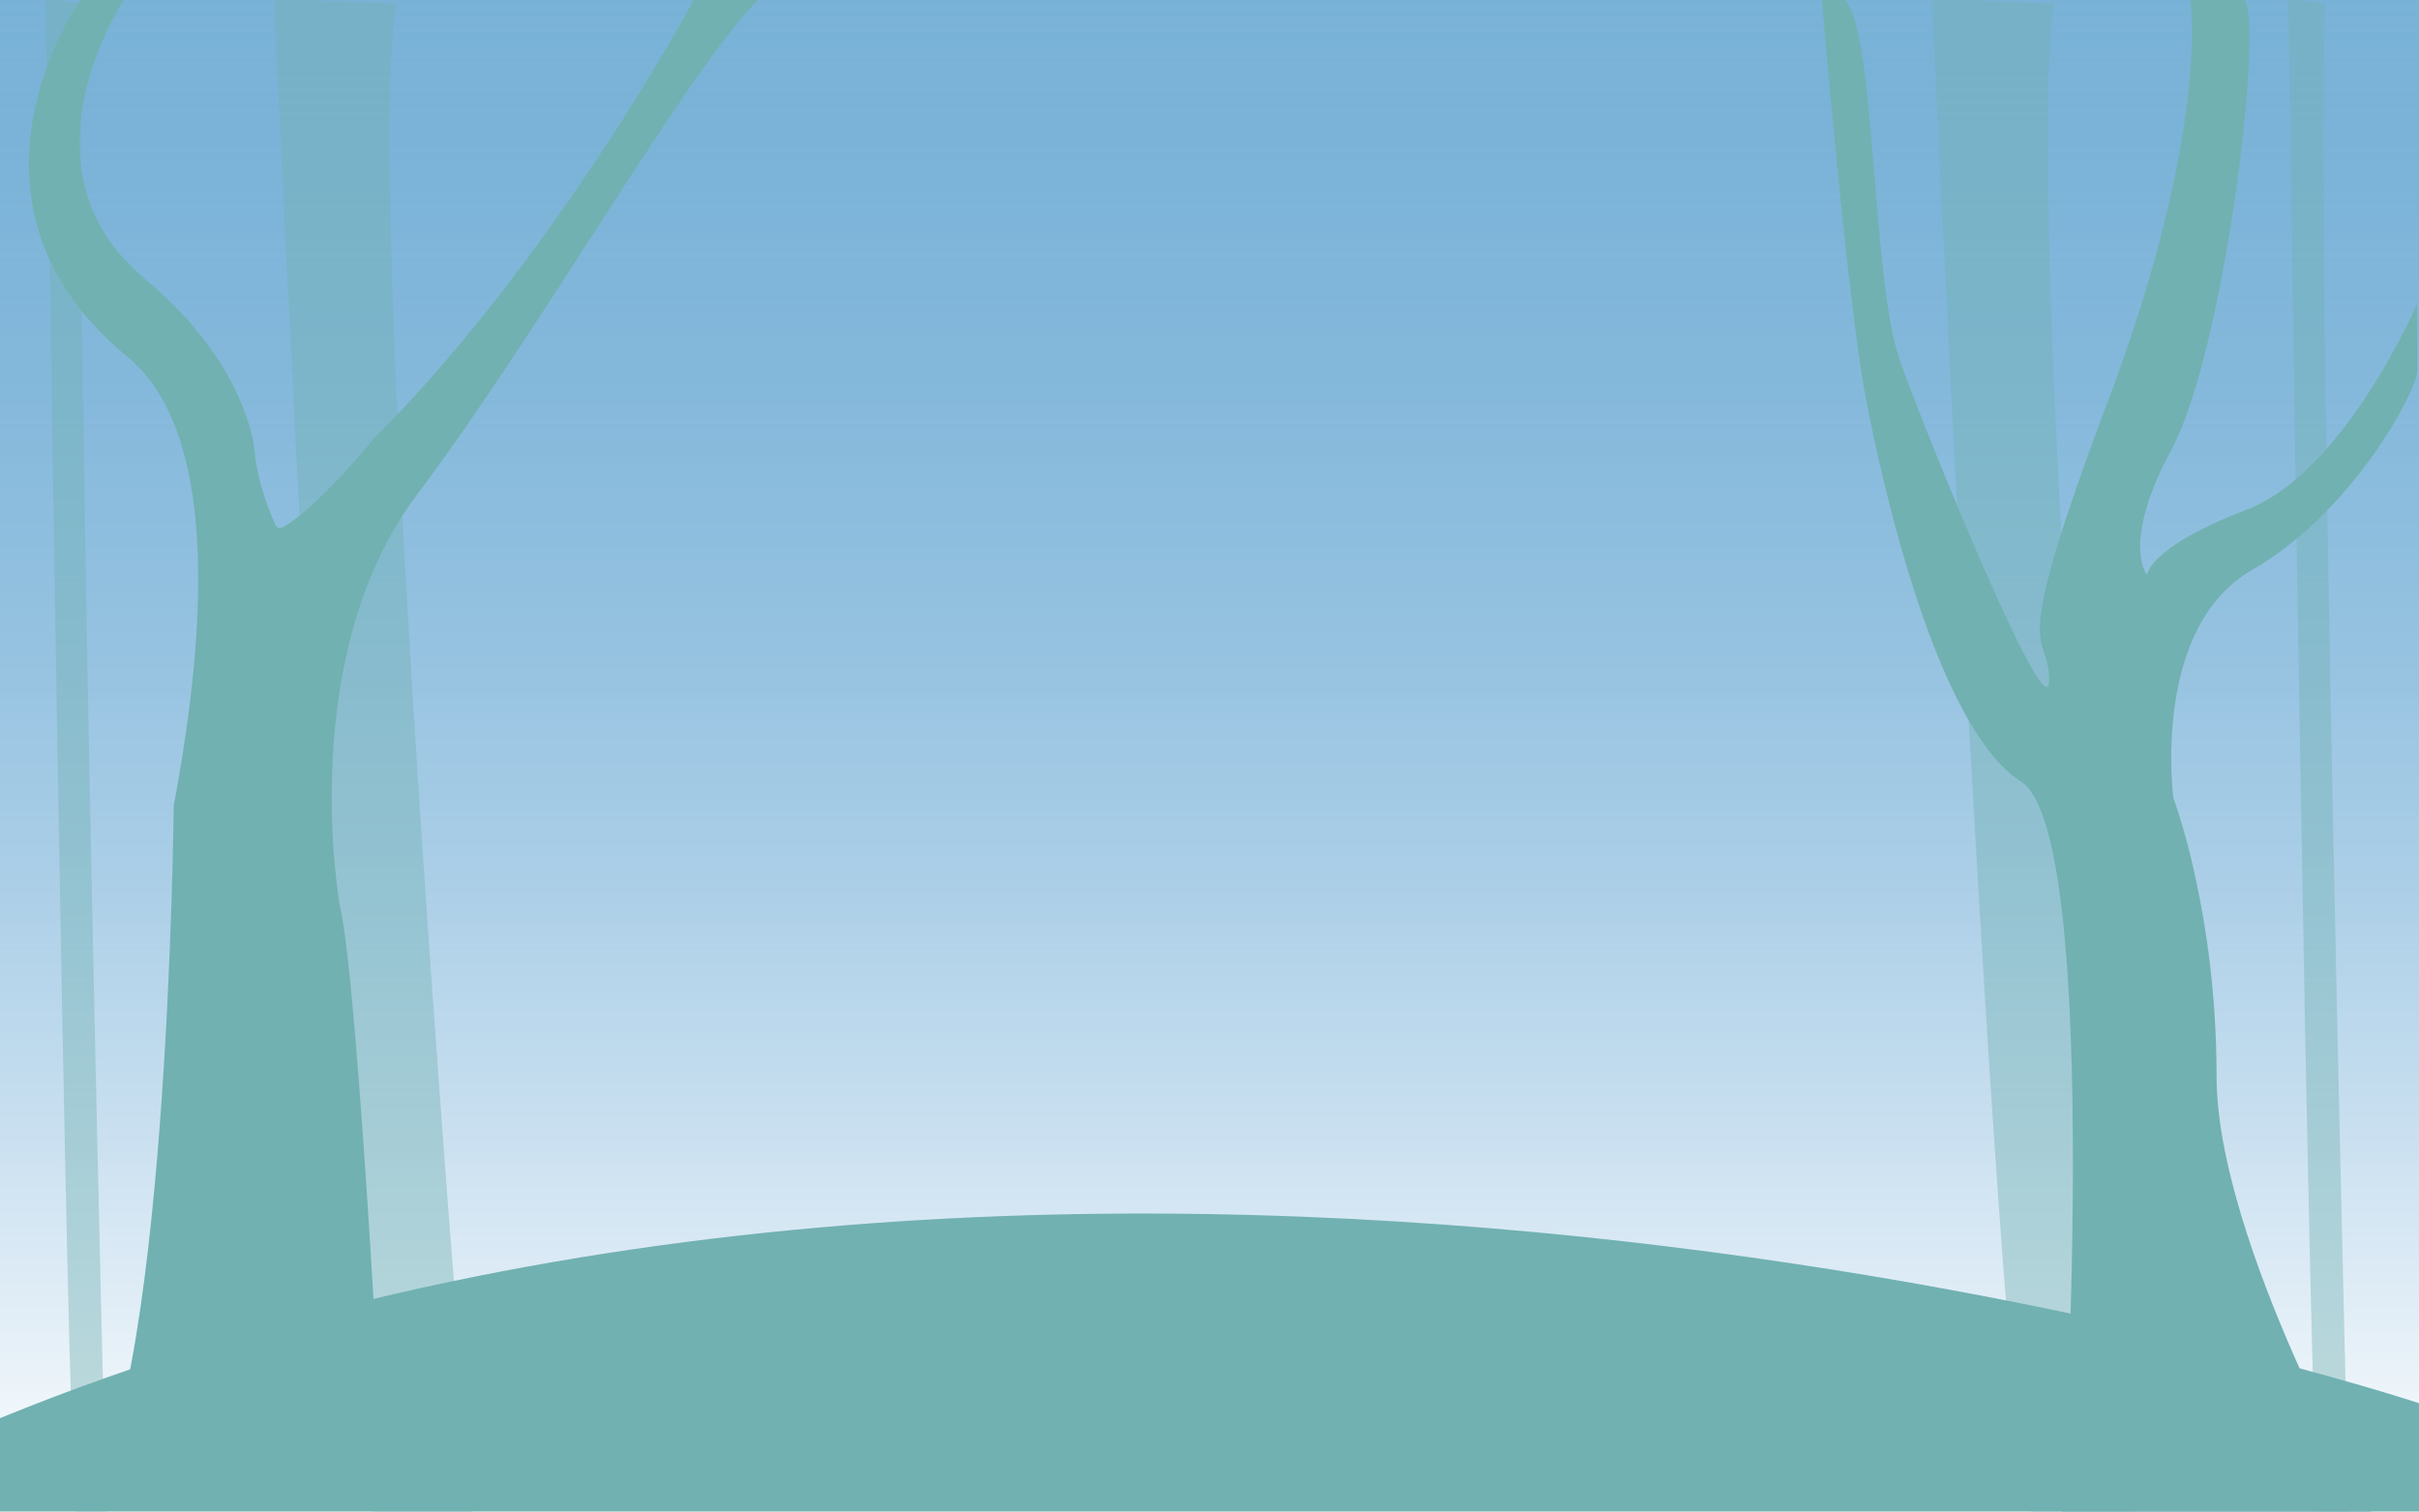
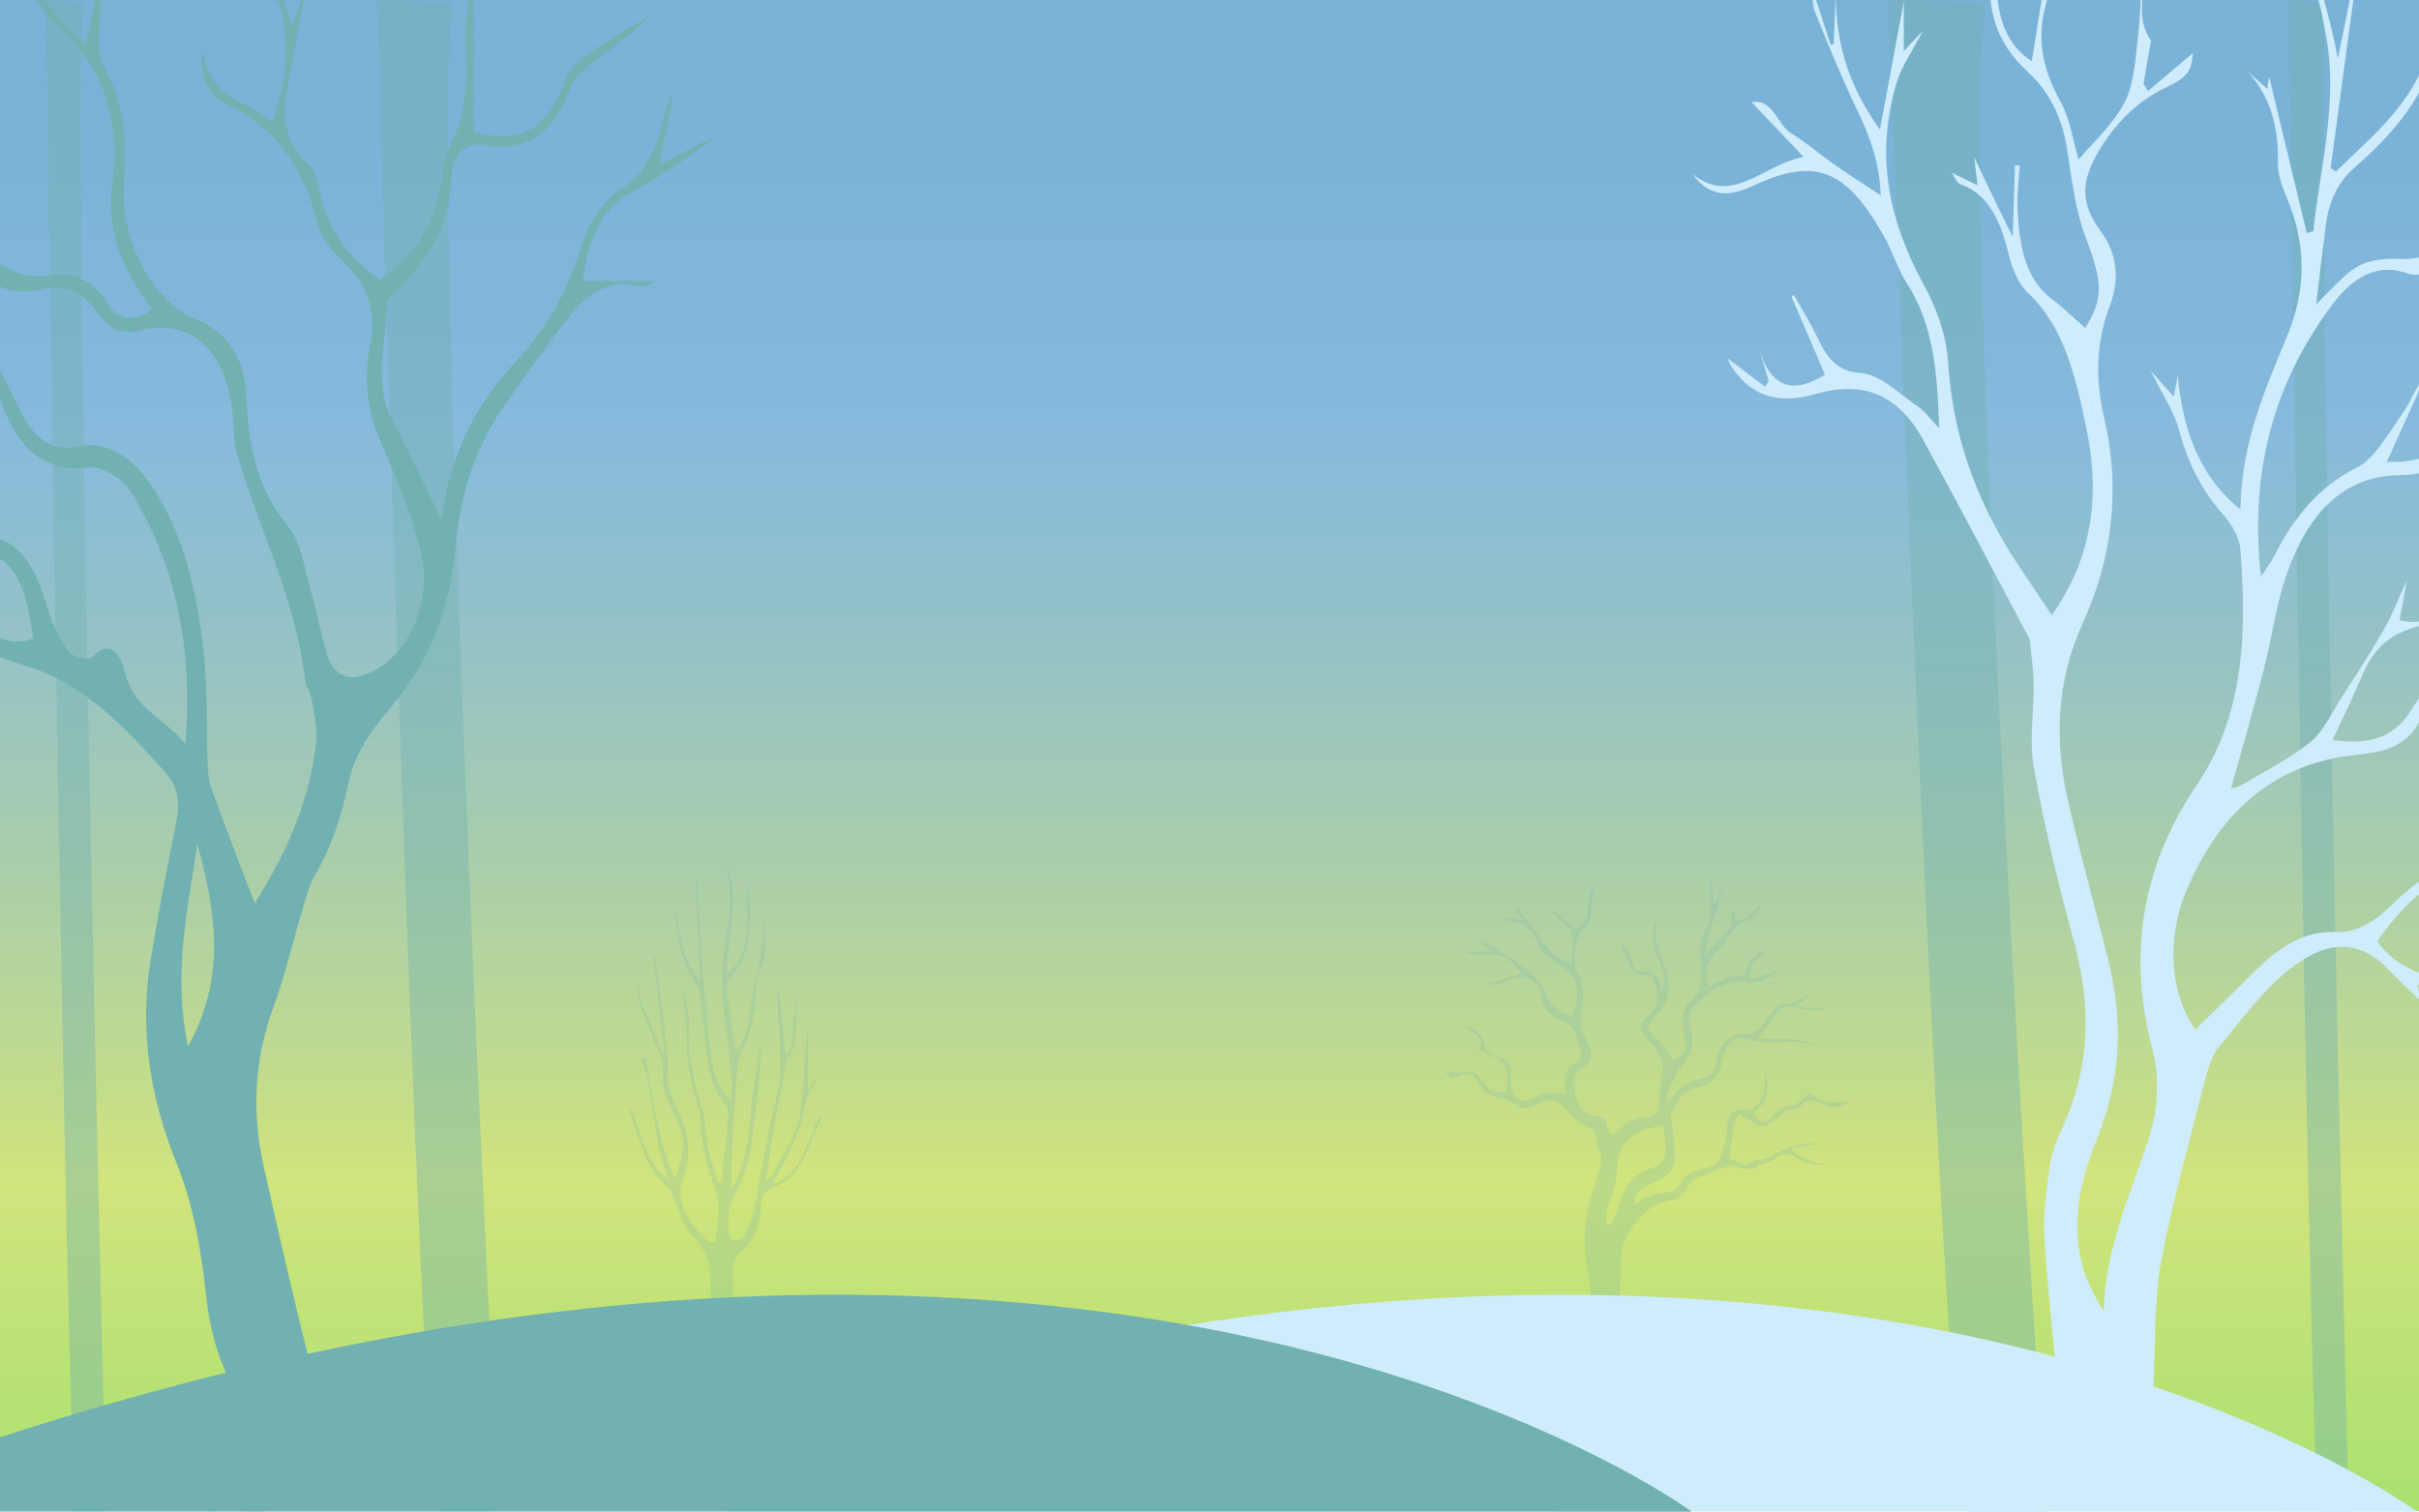
- <svg xmlns="http://www.w3.org/2000/svg" version="1.1" x="0px" y="0px" viewBox="0 0 1440 900" style="enable-background:new 0 0 1440 900;" xml:space="preserve">
+ <svg xmlns="http://www.w3.org/2000/svg" version="1.1" id="Layer_1" x="0px" y="0px" viewBox="0 0 1440 900" style="enable-background:new 0 0 1440 900;" xml:space="preserve">
  <style type="text/css">
	.st0{fill:#F2F2F2;}
	.st1{fill:url(#SVGID_1_);}
- 	.st2{opacity:0.41;fill:#71B1B1;}
- 	.st3{fill:#71B1B1;}
+ 	.st2{opacity:0.41;fill:#71B1B1;enable-background:new    ;}
+ 	.st3{opacity:0.22;fill:#71B1B1;}
+ 	.st4{fill:#CEECFB;}
+ 	.st5{fill:#71B1B1;}
</style>
  <g id="Layer_6">
-     <rect x="0" y="-0.8" class="st0" width="1440" height="900.4" />
+     <rect y="-0.8" class="st0" width="1440" height="900.4" />
  </g>
  <g id="Layer_2">
-     <linearGradient id="SVGID_1_" gradientUnits="userSpaceOnUse" x1="719.065" y1="-0.886" x2="719.065" y2="899.747" gradientTransform="matrix(-1 0 0 1 1439.065 0)">
+     <linearGradient id="SVGID_1_" gradientUnits="userSpaceOnUse" x1="719.065" y1="900.9" x2="719.065" y2="0.3" gradientTransform="matrix(-1 0 0 -1 1439.065 900)">
      <stop offset="0" style="stop-color:#0071BC;stop-opacity:0.5" />
      <stop offset="0.285" style="stop-color:#4C9BD0;stop-opacity:0.643" />
-       <stop offset="0.781" style="stop-color:#CCE2F2;stop-opacity:0.891" />
-       <stop offset="1" style="stop-color:#FFFFFF" />
+       <stop offset="0.781" style="stop-color:#CCE26E;stop-opacity:0.891" />
+       <stop offset="1" style="stop-color:#A9E16F" />
    </linearGradient>
    <polygon class="st1" points="0,899.7 1440,899.7 1440,-0.9 0,-0.8  " />
  </g>
-   <g id="Layer_4">
-     <path class="st2" d="M1268.2,900c0,0-66-781.6-45.2-897.9l-73-2.9c0,0,39.6,860.7,59.1,900.9H1268.2z" />
-     <path class="st2" d="M281.2,900c0,0-66-781.6-45.2-897.9l-73-2.9c0,0,39.6,860.9,59.1,900.9H281.2z" />
-     <path class="st2" d="M1398.2,900c0,0-20.1-781.6-13.8-897.9l-22.2-2.9c0,0,12.1,860.7,18,900.9H1398.2z" />
-     <path class="st2" d="M63.2,900c0,0-20.1-781.6-13.8-897.9L27.2-0.9c0,0,12.1,860.9,18,900.9H63.2z" />
-   </g>
-   <g id="Layer_1">
-     <path class="st3" d="M1084.5-0.1c0,0,15,176.9,25.6,233.9c10.5,56.4,43.2,199.9,93,231.6s24.4,434.6,24.4,434.6h184.1   c0,0-92.1-161.1-92.1-259.2s-25.7-165.6-25.7-165.6s-13.5-101.2,46.9-135.9c60.4-34.7,98.2-107.4,98.2-117.9v-40.5   c0,0-43.2,100.4-101.5,122.6s-59.3,38.8-59.3,38.8s-15.8-18.5,14.7-74.9S1347.4,20,1336.3-0.1l-32.4,0c0,0,12,76.9-49,238.8   c-61,161.8-35.1,134.1-35.1,166.4s-71-140.5-88.5-189.5c-17.6-49-14.4-196.9-33.1-215.6L1084.5-0.1z" />
-     <path class="st3" d="M151.8,270.3c-1.5-15.7-12.1-59.8-65.8-104.5c-79.2-66-12.2-166-12.2-166L48-0.2c0,0-85.3,119.6,28,212.8   c53.1,43.7,48,158,27.4,267.1c0,0-3.2,366.6-56.5,419.9h182.5c0,0-15.7-313.1-27.1-360.3c0,0-26.9-148.1,46.1-245   S407.6,44.1,451.3-0.2h-38.2c0,0-81.4,152.3-191,261.9c0,0-33.5,41.3-54.1,52.4c-1.4,0.8-3.2,0.2-3.9-1.3   C161.1,306.2,153.5,288.2,151.8,270.3z" />
-     <path class="st3" d="M0,900h1440v-64.5c0,0-781.6-259.9-1440,8.9V900z" />
-   </g>
-   <g id="Layer_5">
- </g>
+   <path class="st2" d="M1218,900c0,0-52.5-781.8-36-898.1L1124-1c0,0,31.5,860.9,47,901.1L1218,900L1218,900z" />
+   <path class="st2" d="M296.9,899.8c0,0-40.4-781.6-27.7-897.9L224.5-1c0,0,24.2,860.9,36.2,900.9L296.9,899.8L296.9,899.8z" />
+   <path class="st2" d="M1398.2,900c0,0-20.1-781.6-13.8-897.9l-22.2-2.9c0,0,12.1,860.7,18,900.9L1398.2,900L1398.2,900z" />
+   <path class="st3" d="M996,631.3c7.9-4.4,8.5-6.1,6.3-15.3c-1.7-7.2-1.5-14.3,4.2-20c5-4.9,6.9-10.7,6.2-17.6  c-0.4-3.5-0.2-7-0.4-10.5c-0.3-5.6,0.4-10.9,3.6-15.7c3.4-5.2,3.2-10.8,2.5-16.8c-0.7-5.4-0.1-11,0.1-16.5  c0.4,6.1,0.8,12.3,1.3,18.4c0.5,0,1,0.1,1.5,0.1c1.4-2.9,2.8-5.7,4.1-8.6c-2,13.5-9.8,25.3-9.7,39.2c5.4-8.3,17.8-12,14.8-25.5  c0.6,0.2,1.1,0.4,1.7,0.6c0.3,1.6,0.6,3.2,0.8,4.6c8.6,1.2,11.6-6.5,16.9-10.5c-1.8,2.8-3.6,5.5-5.6,8.2c-0.7,0.9-1.6,2.2-2.5,2.3  c-10.7,1.3-12.9,11.9-19.2,17.9c-5.7,5.5-8.8,13-5.7,21.7c6.8-1.7,12.4-9.3,21.4-5.3c1.9-7.8,4.9-14.6,14-16  c-10.5,8.7-10.9,9.3-10.3,17.1c6.2-1.9,12.2-3.8,17.4-5.4c-5.2,4.6-11.6,7.7-19.6,6.8c-12.2-1.3-21.3,5.2-29.7,12.8  c-4.3,4-5.8,9.1-3.9,15c2.6,8.2,1.4,15.2-4.8,22c-3.9,4.3-5.8,10.5-8.3,16c-0.7,1.5-0.3,3.4-0.5,6.5c1.7-1.9,2.4-2.5,2.9-3.2  c3.6-6.1,9.1-9.6,15.9-11c6.6-1.4,10-4.9,10.6-11.8c0.8-8.8,8.7-16.3,17.8-15.3c2.4,0.3,5.5-1.3,7.4-3.1c2.9-2.7,4.7-6.4,7.4-9.3  c1.9-2.1,4.4-5.1,6.7-5.1c6.4-0.2,11.2-3.3,16.4-6.3c-2.4,2.2-4.8,4.5-8.2,7.6c6.2,0.5,11.5,0.9,16.8,1.3c0,0.2,0.1,0.4,0.1,0.6  c-3.9,0-7.9,0.2-11.8-0.1c-1.8-0.1-3.5-1-5.3-1.5c-6.6-1.6-9.2-0.3-12.8,5.4c-2.9,4.5-6.5,8.6-10.3,13.5c6,0,11.9-0.3,17.8,0.1  c5.8,0.3,11.5,1.3,17.1,3c-6.7-0.5-13.6-2-20.2-1.2c-7.5,0.8-14.5,0-21.8-1.8c-6.1-1.5-10.4,2.1-12.6,8.1c-0.3,0.9-0.8,1.9-0.9,2.9  c-1.2,10-6.1,16.2-16.5,18.3c-7.9,1.7-11.3,8.9-14.5,15.5c-0.9,1.8,0.7,4.8,0.9,7.2c0.7,6.1,1.7,12.2,1.7,18.3  c0.1,6.1-3.4,10.6-8.9,13.3c-3.3,1.6-6.7,3-9.8,4.9c-3.4,2-5.5,5.1-5.2,10.2c2.2-1.6,3.8-3.3,5.7-4c3.8-1.4,7.7-3.1,11.7-3.2  c4.3-0.1,7.5-1.2,9.4-5c2.6-5.2,6.6-7.5,12.3-8.8c11.8-2.8,11.6-3.9,14.9-18.6c0.7-2.9,0.7-5.9,1-8.9c0.6-6.1,4.2-8.7,10.2-7.5  c4.6,1,11.8-6.3,11.9-12.2c0.1-3.7,0-7.4,0.5-11.1c2.1,9.8,1.4,18.9-7.5,25.2c4.3,5.6,7.5,6,11.8,1.6c3.4-3.5,6.5-6.7,12.1-6.6  c2.1,0,4.3-2.7,6.4-4.3c1.4-1.1,2.6-2.4,4-3.7c3.5,6.2,13.2,7.9,24.5,4.6c-7.2,5.6-9.6,5.9-17.7,2.2c-4.4-2-8.7-3.5-12.3,1.5  c-0.5,0.7-1.7,1.6-2.5,1.5c-6.2-0.7-9.5,3.9-13.6,7.2c-5.7,4.6-9.4,4.1-14.8-0.6c-1.7-1.5-4.2-2.1-6.4-3.2c-1,2.3-2.5,4.5-2.9,6.9  c-1,6.5-1.6,13.1-2.4,19.7c2.1,0.7,4.7,1.7,7.3,2.6c0.9,0.3,2.4,1.1,2.8,0.7c3.3-3.1,7.7-2.2,11.4-3.5c5.4-1.9,10.2-5.5,15.5-7.2  c5.4-1.7,11.2-2.1,17-1.9c-5.5,1-11.1,1.9-16.6,2.9c0,0.6,0.1,1.1,0.1,1.7c6.2,4.5,12.8,7.9,20.9,7.5c-6,1-11.7,0.7-17-2.7  c-6.8-4.4-9.2-3.9-15.8,0.8c-1.7,1.3-4.1,1.7-6.2,2.4c-0.6,0.2-1.6-0.1-1.9,0.3c-4,4.6-8.1,2.7-12.9,1c-2.7-1-6.4,0.2-9.5,1.2  c-3.6,1.1-6.9,3.2-10.5,4.3c-4.5,1.4-8.2,3.7-10.4,8c-2.3,4.4-6.2,6-10.8,7.1c-3.5,0.8-7.5,1.6-10.1,3.8  c-10.2,8.7-18.4,18.6-18,33.3c0.3,8.6-1.1,17.3-0.6,25.9c0.7,11.4,2.7,22.7,4.1,34c0.1,0.8,0.1,1.6,0.2,3.2c-3.3,0-6.4-0.1-9.4,0  c-4.9,0.1-9.8,0.2-14.6,0.6c-3.5,0.3-6.3,0-5.4-4.5c1.1-5.7,1.8-11.5,3.8-16.9c4.7-12.8,4.9-25.7,2.1-38.8  c-3.6-16.4-1.6-32.3,3.6-48.1c1.4-4.2,2.4-8.6,3.7-12.9c1.1-4,1.8-7.8-1.3-11.3c-0.5-0.5-0.6-1.5-0.6-2.3c0-4.6,0.3-8.3-6-10.5  c-5.2-1.9-9.2-7.3-13.4-11.6c-4.8-4.8-9.9-5.1-15.3-1.8c-5.6,3.4-10.4,3.8-15.7-1.1c-2.4-2.2-6.9-1.8-10.3-3.1  c-2.3-0.9-5.1-2-6.4-3.9c-7.3-11.3-7.3-11.5-19.1-7.3c-2-1.8-3.8-3.4-5.5-4.9c0,0.4,0,0.7,0.1,1.1c4.4,0.1,8.8,0.6,13.1,0.2  c5.1-0.5,8.4,1.6,10.7,5.7c3.2,5.4,7.7,7.6,13.9,6.2c0.3-4.2,1-8.4,0.6-12.6c-0.2-2-2-4.4-3.7-5.6c-4.2-2.7-8.8-4.8-13.4-7.2  c3.6-4.5,1.7-7.4-8.4-13.8c6.5,1.4,10.4,4.1,11.6,9.5c1.2,5.5,4.4,8.8,10,9.6c4.7,0.7,6.4,3.4,6.1,8c-0.2,3.6-0.1,7.4,0.4,10.9  c0.9,5.4,6.4,8,11.3,5.7c10.5-4.9,10.5-4.9,21.2-3.2c-0.2-1.7-0.4-3.3-0.6-4.9c-0.4-5.6,0.5-10.6,5.9-13.8c3.4-2,4.9-4.8,2.7-8.8  c-0.9-1.7-1.4-3.7-1.8-5.7c-0.9-4.8-2.9-8.1-8.1-10.1c-6.4-2.4-11.7-7.6-12.7-14.5c-1.6-10.6-10.3-14.5-21.2-9.5  c-4.2,1.9-8.1,2.9-10.9,1.4c5.9-1.7,12.8-3.7,19.8-5.7c-5.2-9.6-11.9-12.8-23.2-11.7c-3.1,0.3-6.3-0.2-9.4-0.4c0-0.4,0-0.8,0.1-1.3  c4.6,0,9.3,0,15.2,0c-3.1-2.4-5-3.9-6.8-5.3c0.3-0.4,0.5-0.8,0.8-1.2c6.3,3.8,12.8,7.5,19,11.6c4.4,3,8.7,6.3,12.4,10  c2.8,2.8,5.5,6.3,6.8,10c2.1,6,5.9,9.8,11.5,12.2c3,1.3,4.7,0.8,5.7-2.8c3.7-13.1,0.7-21.2-11.3-28c-5.3-3-9.4-6.7-11.4-12.6  c-2.6-7.3-7.7-11.4-15.5-12c-2.1-0.2-4.1-0.8-6.1-2.1c4.3,0.4,8.5,0.9,13.7,1.4c-1.8-2.3-3.2-4.1-4.6-5.9c0.4-0.3,0.7-0.6,1.1-0.9  c4.4,5.7,9.4,11.1,13,17.3c4.3,7.5,10.8,11.8,18.7,15.6c0.5-4.6,1.2-8.8,1.3-13c0.2-5.7-2.2-10.1-7.5-13.1c-2.7-1.5-4.7-4.1-6.4-6.8  c5.1,4,10.1,8,15.4,12.2c5.2-2.2,7.4-6.5,7.5-12.4c0.1-3.8,1-7.5,1.5-11c1.5,0,2.4,0,2.3,0c-0.7,3.7-2,7.6-2,11.5  c-0.1,5.5-1.5,9.9-6,13.5c-1.6,1.3-2.4,4-2.9,6.2c-0.6,3.2-0.7,6.6-0.8,9.9c0,2.3-0.2,5,0.9,6.7c5,8.2,4.5,16.9,3.2,25.7  c-0.8,5.2-0.6,9.9,2,14.4c1,1.7,1.6,3.6,2.5,5.5c2.1,4.8,1.3,9-3,11.8c-7.5,4.8-6.6,11.6-5,18.6c1.6,6.9,6.4,10.5,13,11.2  c4.2,0.4,5.3,2.2,5.5,5.9c0.1,1.9,1.7,3.6,2.5,5.4c1.7-1.1,3.9-1.8,5.1-3.2c4-5,9.1-7.4,15.5-7.8c6.6-0.5,7.4-1.8,7.7-8.1  c0.3-5.3,1-10.6,2.1-15.7c1.4-6.6-0.2-12.1-4.4-17.1c-1.9-2.3-4-4.5-5.8-6.9c-3.6-4.8-3.8-8,0.9-11.6c7.1-5.6,7.2-12.5,5-20.1  c-0.9-3.1-2.5-5.4-6.4-4.7c-4.8,0.9-6.7-2-8.3-6c-1.8-4.7-4.3-9.1-6.1-12.8c3.3,1.2,5.4,4.9,6.7,9.3c2.2,7.4,2.2,7.1,9.8,7  c2,0,4.2,2.4,6,4.1c0.8,0.8,0.9,2.4,1.3,3.7c0.3,1.2,0.6,2.5,1.3,3.7c1.9-5.1,0.8-10.1-1-14.9c-3-8.2-6.1-16.3-3.2-26.2  c0.5,1.7,1.1,2.8,0.9,3.7c-1.7,6.2,0.6,11.7,2.7,17.4c1.8,4.8,3.4,9.7,4.2,14.8c1.2,7.2-1.5,13.4-6.2,18.8c-0.4,0.5-0.9,1-1.3,1.5  c-6,7.4-5.7,7.8,1.4,14.4C990.7,623,993,627.3,996,631.3z M956.1,728.8c0.8,0.2,1.6,0.4,2.4,0.6c1.8-3.5,4.4-6.9,5.2-10.7  c2.5-11.6,8-19.8,20.1-23.4c3.2-0.9,7-5.1,7.5-8.3c0.9-5.5-0.6-11.4-1.1-17.3c-3.5,0.9-5.6,1.5-7.7,1.9  c-10.2,2.1-19.5,10.7-19.6,21.1c-0.1,9.8-2.8,18.5-6.2,27.3C955.7,722.8,956.3,725.9,956.1,728.8z" />
+   <path class="st2" d="M63.2,900c0,0-20.1-781.6-13.8-897.9l-22.2-3c0,0,12.1,860.9,18,900.9H63.2z" />
+   <path class="st4" d="M431.8,900H1084l354.9,0.1c0,0-348.7-258.3-1007.1-44.3V900z" />
+   <path class="st5" d="M0,900h652.2l354.9,0.1c0,0-348.7-258.3-1007.1-44.3V900z" />
+   <path class="st4" d="M1198.1,141.1c0.5-15.9,1-29.3,1.4-42.7c0.9,0.1,1.8,0.1,2.8,0.2c-0.5,8.6-1.7,17.2-1.3,25.7  c1,21.7,4.5,41.9,20.6,53.9c7,5.2,13.5,11.7,19.7,17.1c11.1-18.1,10.5-26.8,0.1-54.4c-5.9-15.6-8.1-34-10.8-51.4  c-3-19.9-10.7-34.8-23.1-46.3c-22.5-20.9-28.1-44.7-18.1-84.3c-2.3,33.8-3,62.8,20.1,77.5c2.2-13.6,4.4-27.6,6.7-41.6  c1.3,0.2,2.6,0.4,4,0.7c-9.1,23.9-5,44.5,6.4,65c5.5,9.8,7.4,23.1,10.8,34.5c9.2-11.1,20.7-20.9,27.6-34.6  c5.5-10.9,6.3-26.5,7.9-40.3c1.4-12,1.1-24.3,3.1-36.5c0.8,13.3-4.8,27.8,4.5,40.5c-1.2,7-2.9,16.4-4.5,25.8  c0.9,1.4,1.8,2.8,2.7,4.3c9.4-8,18.9-16,26.7-22.6c-0.7,10.4-3,14.3-15.5,20.2c-16.7,7.9-30.6,20.8-41.3,39.5  c-10.2,17.9-9.8,30.4,2,46.5c9.8,13.3,11.3,28.5,5.5,43.7c-8.3,21.9-8.9,44-3.7,66.4c10.3,44,4.9,84.9-12.7,123.5  c-15.6,34.2-16.9,70.1-8.3,107.1c7.2,30.8,15.5,61.2,23.3,91.8c9.3,36.4,8.1,71.5-5.7,106c-9.4,23.6-16.7,48.8-9.6,76.2  c2.6,10,7.3,19.1,12.9,28.1c1.1-38.3,15.8-69,26.5-101.6c6-18.3,7-37.5,2.1-56c-15.5-59.1-3.1-111.4,26.4-154.9  c28.7-42.4,30.3-90.4,26.3-141.4c-0.6-7.2-5.6-15.1-10.2-20.3c-12.2-13.8-20.8-29.9-26.2-50.2c-3.1-11.6-10-21.3-16.9-35.4  c5.6,6.3,9.2,10.4,13.7,15.4c0.7-3.5,1.3-6.5,2.4-12.3c3.4,35.2,14.5,61.1,37.3,79.5c0.5-39.3,14.5-71.2,27.7-103  c11.7-28.2,11.6-55.2-0.2-82.9c-2.7-6.3-5.4-13.9-5.2-20.8c0.6-22.4-5.2-40.1-18.3-54.5c3.7,3.3,7.4,6.7,12,10.7  c0.6-4.4,1.2-8,1.1-7.2c6.9,28.7,14.6,60.9,22.4,93.1c1.3-0.4,2.6-0.8,3.9-1.1c4-38.9,15.1-76.9,7.4-117.2  c-1.7-8.7-2.9-18.2-6.5-25.5c-10.6-21.7-2.6-42.7,0.1-64.2c-8.3,36.2,6.9,66.7,13.6,104.1c3.7-18.4,6.6-32.4,9.4-46.4  c0.4,0.1,0.8,0.3,1.3,0.4c-5,37.1-10,74.1-15,111.2c1.1,0.7,2.2,1.3,3.2,2c25.8-25.3,54.9-46.7,60.7-95.5c-0.5,8.8-1,17.6-1.6,26.5  c-9.2,28.9-28.1,49.2-48.5,67.1c-9.4,8.3-14.7,19.2-16.6,33.4c-2.1,15.9-3.9,31.8-5.8,47.6c5.6-5.6,11.5-11.9,17.7-17.5  c10.4-9.5,21.6-9.9,34.2-9.5c13.8,0.4,27.7-7.3,41.6-14.3c-3.3,4-6.6,8.1-9.9,12.2c11.6,21.3,15.9,21.7,30.3,3.2  c4.6-5.9,9.5-11.5,14.8-16c2.5-2.2,6.3-1.6,7.8-1.9c-7.5,8.3-16,16-22.8,25.8c-10.4,14.9-15.5,16.6-26.9,3.8  c-6.4-7.2-12.7-10-20.8-5.2c-3.4,2-8,2.3-11.6,1c-18.6-6.7-33.4,2.9-45.6,19.6c-32,43.6-49,94.6-41.7,160.9c3.6-5.5,6-8.4,7.7-11.8  c12.3-24.5,27.7-42.3,49.3-53c10.9-5.4,19.2-21.1,27.9-33.2c4.4-6.2,7-14.8,12.7-20.4c-7.5,16.6-15.1,33.3-22.7,50.1  c16.2,0.6,31.9-3,46.2-17.4c14.8-14.8,27.9-34.3,48.4-36.1c2-0.2,4-0.6,6-0.7c0.7,0,1.4,0.7,1.6,0.8c-10.2,4.9-20.8,10-34,16.4  c9.5,4.7,15.6,7.7,21.7,10.7c-17.2-11-29.4-0.7-41.2,15c-11.1,14.8-26.1,19.1-40.9,19.2c-32.8,0.3-54.6,21.9-67.6,59.7  c-6,17.6-8.6,37.2-13.3,55.6c-6.2,24.1-13.1,47.9-19.6,71.3c0.7-0.2,3.8-0.7,6.6-2.3c13.8-8.2,28.1-15.2,40.8-25.5  c7.5-6,12.6-17.3,18.5-26.5c8.5-13.2,17.1-26.4,25-40.2c5-8.7,8.8-18.6,13.9-29.7c-1.7,8.8-3.1,16.2-4.5,23.9  c29.2,7.5,39-23.8,53.5-46.2c-2.6,5.7-5.1,11.4-7.9,17.4c2.1,1,3.8,1.8,8.1,3.9c-14,10.5-25.9,24.9-39.2,27.8  c-16.6,3.7-28.6,10.7-36.7,30.1c-5.2,12.5-11.2,24.5-17.7,38.5c18.1,2.2,35,1.4,47-18.1c10.5-17,22.1-25.6,39.2-23.9  c6.7,0.7,13.9-6.1,20.7-10.1c6.6-3.9,13-8.4,20.3-11c-5.1,7.9-17.5,3.3-17.5,20.9c0,2.1-15.3,6.4-23.4,5.8c-14.8-1-25.1,5.3-33,22.4  c-9.2,20-25.3,21.1-41.2,23c-42.7,4.9-77.5,29.5-98.8,80c-12.8,30.2-9.6,62.8,5.2,83.3c11.8-11.6,23.6-23.2,35.5-34.9  c14.1-13.9,28.9-24,47.4-23.1c13.1,0.7,24.4-6.5,35.2-17.4c10.6-10.7,23.2-18.1,34.8-27.1c4.1-3.2,8-6.9,11.9-10.3  c0.6,2.2,1,6.6,2.1,7c14.7,4.5,40.4-12,49.1-31c-0.7,14-6.5,24.7-18.7,29.7c-9.8,4.1-20.3,5.6-30.4,8.3c-23.6,6.3-42.6,23-58.7,46.2  c14.8,21.4,36.4,20.5,55.4,27.9c-0.2,1.3-0.3,2.6-0.5,3.9c-10-2-19.9-3.9-31.2-6.1c1.2,4.7,2,8.1,2.5,10.3  c-6.6-6.4-13.5-12.8-20.2-19.7c-19.5-20.3-40-14.1-58.3,0.4c-15.5,12.4-28.8,30.1-42.2,46.6c-4.4,5.4-6.8,14.3-8.8,22.2  c-8.9,35-18.7,69.7-25.4,105.4c-4.1,22.1-3.3,45.9-4.4,68.9c-0.5,10.8-0.1,21.7-0.1,31.8c-17,0-31.2,0.2-45.4-0.1  c-6.9-0.1-10.3-4.2-11-14.6c-2.4-33.6-6.6-67-8.6-100.7c-0.9-14.4,1.4-29.3,3.4-43.6c1.1-7.6,4.3-14.9,7.4-21.7  c16.4-35.6,17.4-72.2,6.7-111.1c-9.3-33.7-17.5-68.2-23.8-103c-2.9-15.8,0.2-33.5-0.1-50.3c-0.1-8.6-1.5-17.3-2.3-25.9  c0-0.5-0.4-0.9-0.6-1.4c-21-39.4-41.6-79-63-117.9c-15.8-28.7-37.7-34.5-63.1-27.3c-18.5,5.3-36.9,5-51-16.3  c-0.8-1.2-1.3-2.6-1.9-3.9c-0.1-0.3,0.2-0.9,0.1-0.5c7.2,5.4,14.6,11,22,16.6c0.7-1.1,1.4-2.2,2.1-3.4c-2.1-7.2-4.3-14.4-6.4-21.5  c7.3,26.7,21.3,29.2,39.9,17.7c-6.6-15.5-13.2-30.8-19.8-46.2c0.4-0.5,0.8-0.9,1.2-1.4c4.8,8.6,10,16.8,14.3,25.9  c6,12.8,12.3,19.8,25.5,20.7c11.7,0.8,23.1,12.5,34.3,20.1c4.1,2.8,7.4,7.6,12.5,12.9c-1.1-32.5-3.3-61.8-19.2-86.3  c-5.4-8.3-8.6-19.1-13.6-28c-22.8-40.5-41.2-47.4-78.2-30.1c-12.7,6-25,7.8-35.8-7c24,19.3,42.9-6.5,66.1-10.2  c-11.1-11.7-20.3-21.4-30.9-32.6c12.6-2.5,15.5,13.8,23.3,18.4c9.1,5.4,17.4,12.8,26.3,19c8.7,6.1,17.7,11.7,27.2,18  c-0.7-19.3-6.5-35.3-14.2-51.1c-9-18.6-16.9-38.2-24.8-57.7c-1.6-3.8-1.4-8.9-2.7-17.4c4.8,14.9,8.4,25.8,11.9,36.7  c0.6-0.2,1.2-0.5,1.8-0.7c0.5-12,1-24,1.4-36c-1.4,32.7,6.7,60.3,26.1,87c5.4-29.1,10.4-55.9,15.4-82.6c-0.4-0.3-0.8-0.6-1.2-0.9  c0,11.3,0,22.7,0,36.8c4.2-4.4,6.6-7,11.5-12.2c-6.6,12.7-12.6,20.8-15.6,30.6c-13.5,44.6-4.3,83.8,16.3,121.3  c7.2,13,13.2,29.9,14.2,45.6c3.1,48.6,19.5,87.7,43.2,122.9c6.1,9.1,12.2,18.2,18.5,27.7c22.6-31.9,29.5-68.3,20.7-110.7  c-6.4-31.1-13.3-60.9-34.6-80.9c-5.2-4.8-9.4-13.7-11.4-21.8c-4.8-20.3-11.8-36.9-28.6-43c-2.2-0.8-3.9-3.6-5.4-7  c4.7,2.3,9.4,4.6,15.1,7.5c-0.8-6.9-1.5-12.3-2-16.9C1182.2,108.7,1189.7,123.9,1198.1,141.1z" />
+   <path class="st5" d="M-117.1,128c4.9,3.6,9.8,7.1,15.8,11.5c0.9-9,1.9-16.5,2.4-24.1c0.5-6.9,0.6-13.9,0.8-20.8  c1.5,13.1,1.5,26.1,1.5,39c0,18.7,10.7,35.8,25.1,38.5c15.3,2.9,30.7,4.6,45.7,6.8c-1.7-5.3-4-12.3-6-19.5  c-3.4-12.1-5.1-25.5-10.3-36.1C-55.6,95.9-70.7,69.7-85.2,43c1.2-1.1,2.4-2.2,3.7-3.2c12.3,24.6,24.7,49.2,37,73.8  c1.1-0.9,2.2-1.8,3.3-2.7C-47.5,74-53.9,37-60.2,0.1c0.9-0.3,1.9-0.6,2.8-0.8c3.4,21.1,6.8,42.2,10.2,63.3c1.3-0.2,2.5-0.3,3.8-0.5  c2.3-4.3,4.7-8.7,7-13c-0.2,6.3-2.7,11-4.2,16.1c-1.2,3.9-2.3,8.7-1.6,12.5c4.6,24.1,8.1,46.9,25.8,65C-1.8,157.6,10.7,166.9,29,164  c13.3-2.1,25.2,1,34.5,16.1c6.6,10.7,16.1,11.8,26.9,4.1C75.2,163,63,140.7,66.7,110.9c4.9-39.6-4.8-70-30.7-93.5  C18.5,1.5,10.3-22,12.7-50.5c1.3,35,16.1,58.2,38.2,76.2c2.2-10.2,4.8-18.8,5.9-27.8c1.2-9.1,0.9-18.5,1.3-27.7  c1.1,0.1,2.3,0.1,3.4,0.2c-0.6,11-1.6,21.9-1.7,32.9c-0.1,12-3.1,27.7,1.5,35.5c13.1,21.9,14.5,44.9,12.5,70.4  c-2.6,33.5,17.3,70.7,42,80.5c18.6,7.3,30.1,22,31,48.1c1,29.2,7.1,54.7,24.9,75.9c7.6,9,9.7,25.9,13.7,39.5  c3.5,12.1,5.6,24.9,9.4,36.8c4,12.2,12.1,15.3,21.8,12c25.7-8.7,42-43.2,33.5-75.7c-5.8-22.2-14.7-43.2-23.7-63.7  c-8-18.2-9.9-37.3-6.2-56.5c4.2-21.7-1.8-36.3-14.7-49.1c-6.3-6.3-14-14-16.2-23c-8.8-36.4-27.5-58.9-54.5-72  c-11-5.3-16.4-16.4-14.1-32.7c3.6,30.6,26.1,29.4,41.2,43.3c9.3-25.8,11.6-51.4,2.9-75c-8.4-22.7-5.6-42.7,0.9-65.8  c-1.2,15.7-4.1,29.8-2.8,43.2c1.3,13.3,6.8,26,10.9,40.6c2.8-7.5,5-13.6,7.2-19.6c-0.4,10.1-3.6,18.8-4.7,28  c-3.2,25.5-16.8,53.1,7.9,74.2c3,2.5,4.5,9,5.5,14c5.3,25.9,18.9,42.2,36.8,54.5c19.2-14.8,34.5-33,37-64c0.5-6.2,2.6-12.7,5.3-17.9  c9.9-19.1,9.1-40,8.1-61.5c-0.5-10.5,2.5-21.3,3.9-31.9c0.4,0.3,0.9,0.6,1.3,0.9c0,28.6,0,57.2,0,86.5c21.8,5,42.3,3.6,53.7-29.8  c2.6-7.7,10-13.7,16.2-18.2c11.3-8.1,23.3-14.4,35-21.5c-7.5,8.3-16.3,13.9-24.5,20.8c-8.3,6.9-19.4,12.9-23.3,23.1  c-10.9,28.8-27.5,37.3-50.7,33.2c-11.5-2-19.4,5.7-19.9,20.5c-1.1,29-14.2,47.7-30.6,64.2c-2.8,2.9-7.7,6.2-7.7,9.3  c-0.1,23.1-8.6,46.7,3,69.1c10.1,19.5,19.4,39.5,29.6,60.4c4.7-40.2,21.6-70.7,44.8-95.4c17.9-19,30.5-41.4,38.9-69.5  c3.7-12.5,12.7-25.2,21.9-31.5c13-8.8,20.9-20.2,25-37.5c1.5-6.4,3.7-12.4,5.6-18.7c0.5,0.2,1,0.4,1.6,0.7  c-2.6,12.6-5.2,25.3-8.2,40c12.7-6.5,23.5-12.1,34.4-17.6c-16.3,13-33.1,24.4-50.6,33.9c-19.3,10.5-27,29.9-29.2,53.1  c14.5,0,28.7,0,42.9,0c-3.9,2.9-8,3.7-11.7,2.7c-15-3.6-27.6,3.9-37.7,16.3c-14,17.1-26.7,35.8-39.8,54.2  c-16.7,23.4-26.5,51.4-29.3,82.6c-3.5,39.5-16.2,71.6-39.3,98.4c-10.2,11.9-21.1,27.2-24.5,43.4c-4.4,21.1-10.4,39.5-20.5,56.7  c-3.8,6.4-5.6,14.8-7.9,22.5c-5.5,18.2-9.7,37-16.2,54.5c-11.5,30.9-13.5,62.5-6.3,94.9c9.5,43.1,19.5,86,30.3,128.6  c3.9,15.5,10.7,29.8,16,44.8c3.2,9,5.8,18.3,8.5,26.8c-11-1.1-21-6.1-27.3-1.9c-19,12.6-38.2,6.1-59.9,8c22-27.6,22.2-55.1,8.8-85.7  c-5.7-13-9-28.6-10.6-43.5c-3-27.7-7.7-53.9-17.9-79.2c-15.1-37.5-21.9-77.8-15-120.2c4.4-27.1,9.7-54,15.1-80.9  c2.4-12,1.6-21.5-6.1-30.2c-24.6-27.8-49.9-53.7-83-63.6c-13.8-4.1-27.3-10.1-40.5-16.6c-14.4-7.1-26.7-5.1-38.2,8.3  c-8.2,9.5-16.3,19.3-25.4,27.3c-10.9,9.6-23.1,12.3-37.5,2.3c26,6.6,42-4.7,63.4-44.2c-9.5-1.8-18.1-3.3-26.6-4.9  c18.4-2.6,36.8-3.7,55.1-2.3c18.1,1.4,33.8,21.5,53.7,13.7C15,343.2,6.9,328.1-23.8,326c-10.8-0.8-22.9-9.4-31.3-18.9  c-12.5-14.1-26-22.1-42.1-22.3c-8.2-0.1-17.8-0.6-24.1,4.5c-5.4,4.4-10.3,6.5-16.2,7.7c-6.2,1.3-12.2,3.6-18.3,5.5  c27.1-13.3,53.2-36.1,84.8-18.6c-20.7-32.9-46.8-50.3-79.4-52.1c8.5,0,17.1,0,26.4,0c-5.1-16.5-9.7-31.4-15.3-49.4  c3.1,2.4,3.6,2.6,3.7,3c1,2.6,2.3,5.2,2.9,8c7.1,28.8,21.4,48,43.1,60.6c9.8,5.7,18.7,17.4,24.9,29.1c12.2,23.1,27.6,34.4,49.4,34.9  c23.6,0.6,34.9,14.1,43.3,43.3c2.8,9.7,7.3,19.2,12.8,26.5c2.9,3.8,11.8,5.9,14.3,3.2c10.7-11.3,16.7-0.6,18.8,8  c5.8,23.7,23.1,27.8,36.5,43.9c4.6-58.3-6.2-107.1-32.1-149.5c-5.3-8.7-17.6-16.1-25.9-15c-27.9,3.5-43.8-13.7-53.3-44  c-7.9-25.1-22.8-45.7-41.3-47.9c-32.5-3.8-52.8-28.2-73.9-53.8c-0.7-0.8-1.4-1.4-2.1-2.2C-117.9,129.7-117.5,128.8-117.1,128z   M188.3,440.6c0.8-8.4-1.7-17.3-3.1-25.9c-0.6-3.3-3.2-6.2-3.6-9.5c-5.5-49.6-28-90.6-40.9-136.4c-1.2-4.3-1.4-9.3-1.6-14  c-1.7-43.2-22.7-66-55.9-58.1c-10.6,2.6-17.8-0.2-24.4-9.8c-9.1-13.2-21-17.5-33.8-14.7c-16.9,3.7-30.8,0.9-40.6-19.5  c-2.7-5.6-8.1-9.1-12.2-13.6c-1.2,0.8-2.4,1.6-3.6,2.4c4.7,13.9,8.5,28.3,14.2,41.5c9.1,21.1,19.3,41.5,29.4,61.9  c7.8,15.8,18.5,24.2,33.7,21c17.5-3.7,31.4,5.2,42.9,21.4c20.3,28.8,28.5,64.5,32.5,101.6c2.4,22.1,1.5,44.7,2.3,67.1  c0.2,4.5,0.8,9.4,2.2,13.4c8.1,22.3,16.6,44.3,25.8,68.5C169.7,509,184.6,478.1,188.3,440.6z M111.9,623.1  c22.4-40.3,17.2-78.1,5.6-120.7C111.3,543.7,103,580.3,111.9,623.1z" />
+   <path class="st3" d="M431.6,823.4c-3.1-1.7-6-4.2-10-1.8c-0.8,0.5-2.6,0-3.5-0.7c-0.5-0.4-0.2-2.3,0.3-3.1c5-8.1,5-17.1,4.8-26.1  c-0.2-11.7,0-23.3-0.6-34.9c-0.2-4.2-1.8-8.8-3.9-12.5c-3.1-5.3-7.8-9.6-10.9-14.9c-2.6-4.5-3.9-9.8-6-14.6c-1.2-2.8-2.4-6-4.5-7.9  c-7.4-6.9-12.6-14.9-15.5-24.6c-1.6-5.4-3.7-10.7-5.4-16c-0.9-2.8-1.5-5.6-2-8.5c7.8,15.2,8.1,34.3,24.3,45  c-11.6-23-7.3-49.3-17.3-72.6c0.9-0.2,1.9-0.4,2.8-0.6c2.7,14.8,5.2,29.6,8.4,44.3c2.1,9.5,5.2,18.7,9,27.8  c3.6-9.5,7.3-18.7,3.6-28.7c-2-5.4-4.4-10.8-6.8-16c-3.1-6.6-4.4-13.5-3.8-20.8c0.2-2.1,0-4.4-0.8-6.3c-3.8-9.6-8.1-18.9-11.6-28.6  c-2.1-5.7-2.9-11.8-3.3-17.9c1.1,4.8,1.7,9.7,3.3,14.3c1.6,4.9,4.2,9.4,6.1,14.2c1.9,4.7,3.7,9.5,5.5,14.3c0.6-0.1,1.2-0.2,1.7-0.3  c-2.2-18.8-4.4-37.6-6.6-56.4c0.4,0,0.8-0.1,1.1-0.1c2.5,19.2,5.1,38.4,7.3,57.7c0.7,6.4-0.7,13.1,0.6,19.3  c1.3,6.4,4.6,12.4,7.2,18.5c5,11.7,6.7,23.3,1.8,35.7c-4.6,11.7,0,21.8,7.4,30.9c1.9,2.3,4,4.5,6.1,6.6c2.7,2.8,5.6,1.8,5.9-1.3  c0.7-8.8,2.8-18.5,0.1-26.5c-4.8-14.1-9.1-27.9-9.3-43c-0.1-7.1-3.6-14.1-5-21.2c-1.4-6.9-3.1-14-3.2-21  c-0.2-13.3-0.2-26.6-3.9-39.6c0.8,2.5,1.8,4.9,2.5,7.4c0.8,2.9,1.3,5.8,1.8,8.8c0.5,2.8,1.2,5.7,0.9,8.4  c-1.6,18.1,3.1,35.1,8.3,52.2c2,6.6,1.4,13.9,2.9,20.7c1.5,7.2,4,14.1,6.1,21.1c0.6-0.1,1.3-0.2,1.9-0.3c0.4-3.9,0.9-7.9,1.3-11.8  c0.9-8.4,2.1-16.8,2.6-25.3c0.2-3.3,0-7.5-1.9-9.7c-7.3-8.6-9.5-18.8-10.6-29.5c-1.3-11.9-2.5-23.8-4-35.7c-0.3-2.2-1.5-4.4-2.8-6.2  c-9.6-14.1-11.3-30.2-12.2-46.5c2.3,15.7,3.9,31.6,15,44.7c-0.9-20.2-1.9-40.4-2.8-60.6c0.4,0,0.8,0,1.1,0  c0.5,10.3,0.7,20.6,1.5,30.8c1.5,20.5,3.1,41,5,61.6c0.6,6.9,1.8,13.8,3.1,20.7c1.3,6.8,4.4,12.7,9.9,18.9c0.4-3.7,1.2-6.4,1-9  c-1.2-13.4-2-26.8-4.2-40.1c-2.4-15.4-2-30.5,0.6-45.7c2.4-14.3,4.5-28.6,0.4-43.8c3.9,6,4.6,12.3,3.1,31.7c-0.8,10.3-2.4,20.6-3,31  c8.5-5.8,11.6-14.2,12-23.5c0.4-9.1,0.1-18.3,0.1-28.2c3.1,11.1,2.2,33.5-2.1,42.9c-1.6,3.6-4,6.9-6.7,9.8  c-2.9,3.1-3.8,6.5-3.2,10.5c1.7,11.3,3.6,22.6,5.5,34.7c1.1-1.3,1.9-1.9,2.4-2.8c5.2-9.4,6.3-19.8,7.4-30.3  c0.6-5.8,2.7-11.5,3.8-17.3c1.2-6.5,2.2-13,3-19.6c0.4-3.1,0.1-6.3,0.5-9.4c0.5,10.2,1.7,20.4-2.5,30.4c-1.9,4.5-2.9,9.6-3,14.5  c-0.4,13-3,25.3-8.9,37c-1.2,2.4-1.6,5.4-1.8,8.1c-1.1,14.1-2.1,28.2-2.9,42.3c-0.6,9.7-0.9,19.5-0.4,29.5c0.7-1.2,1.5-2.3,2-3.5  c5.6-13.3,8.6-27.1,9.2-41.6c0.3-6.9,1.8-13.8,2.8-20.7c1-7.4,1.9-14.7,2.9-22.1c0,5.4,0.4,10.9-0.1,16.4c-1.4,14.4-3.1,28.7-4.9,43  c-1.4,11-4.2,21.6-9.9,31.1c-4.2,7-4.5,14.5-4,22.2c0.1,2.1,1.8,5.2,3.5,5.9c1.5,0.5,5-1.3,5.9-2.9c2.4-4.6,4.4-9.6,5.6-14.6  c1.8-7.2,2.6-14.7,4-22c2.3-11.9,4.7-23.7,7.1-35.6c1.7-8.4,4.6-16.8,4.7-25.3c0.3-14.6-1.1-29.2-1.8-43.8c0-1-0.2-1.9-0.3-2.9  c0.4-0.1,0.9-0.1,1.3-0.2c1.3,11.9,2.7,23.7,4.1,36c5.8-4.7,3.6-11.1,4.3-16.7c0.7-5.9,1.5-11.8,2.5-17.7  c-0.4,9.2-0.8,18.5-1.4,27.7c-0.1,1.9-0.7,4.2-2,5.6c-3.7,3.8-3.7,8.6-4.5,13.3c-1.7,10.3-3.9,20.5-5.7,30.7  c-1.8,10.5-3.2,21-4.9,32.2c1.7-1.2,3.6-1.8,4.1-3.1c5.3-12.5,14.7-23.3,16.3-37.2c1.8-15.5,2.7-31.1,4-46.7  c0.1-1.6,0.2-3.2,0.5-4.8c0,12.7,0,25.4,0,39.1c2-3.3,3.6-5.8,5.1-8.4c0.1,0.1,0.3,0.1,0.4,0.2c-0.5,1.3-0.8,2.8-1.6,3.9  c-4.3,6-5.8,12.8-7.2,19.9c-1,5.3-3.4,10.3-5.5,15.4c-1.9,4.6-4,9.1-6.4,13.5c-2,3.8-4.5,7.5-6.6,11c8.1-2.3,14.3-8,18.1-16.2  c3.7-7.9,6.9-16.1,10.3-24.2c0.5,0.2,1,0.5,1.5,0.7c-4.9,10.7-9,21.9-15.2,31.8c-3.1,5-10,7.8-15.6,10.9c-3.3,1.8-5,3.7-5.1,7.6  c-0.3,11.8-3.1,22.5-13,30.5c-2.4,2-3.8,6.4-3.8,9.8c0,18.3,0.3,36.6,1,54.9c0.1,3.5,2.4,6.9,3.9,10.9c-0.1,0.1-1,0.7-1.9,1.3  C436.9,823.4,434.2,823.4,431.6,823.4z" />
</svg>
